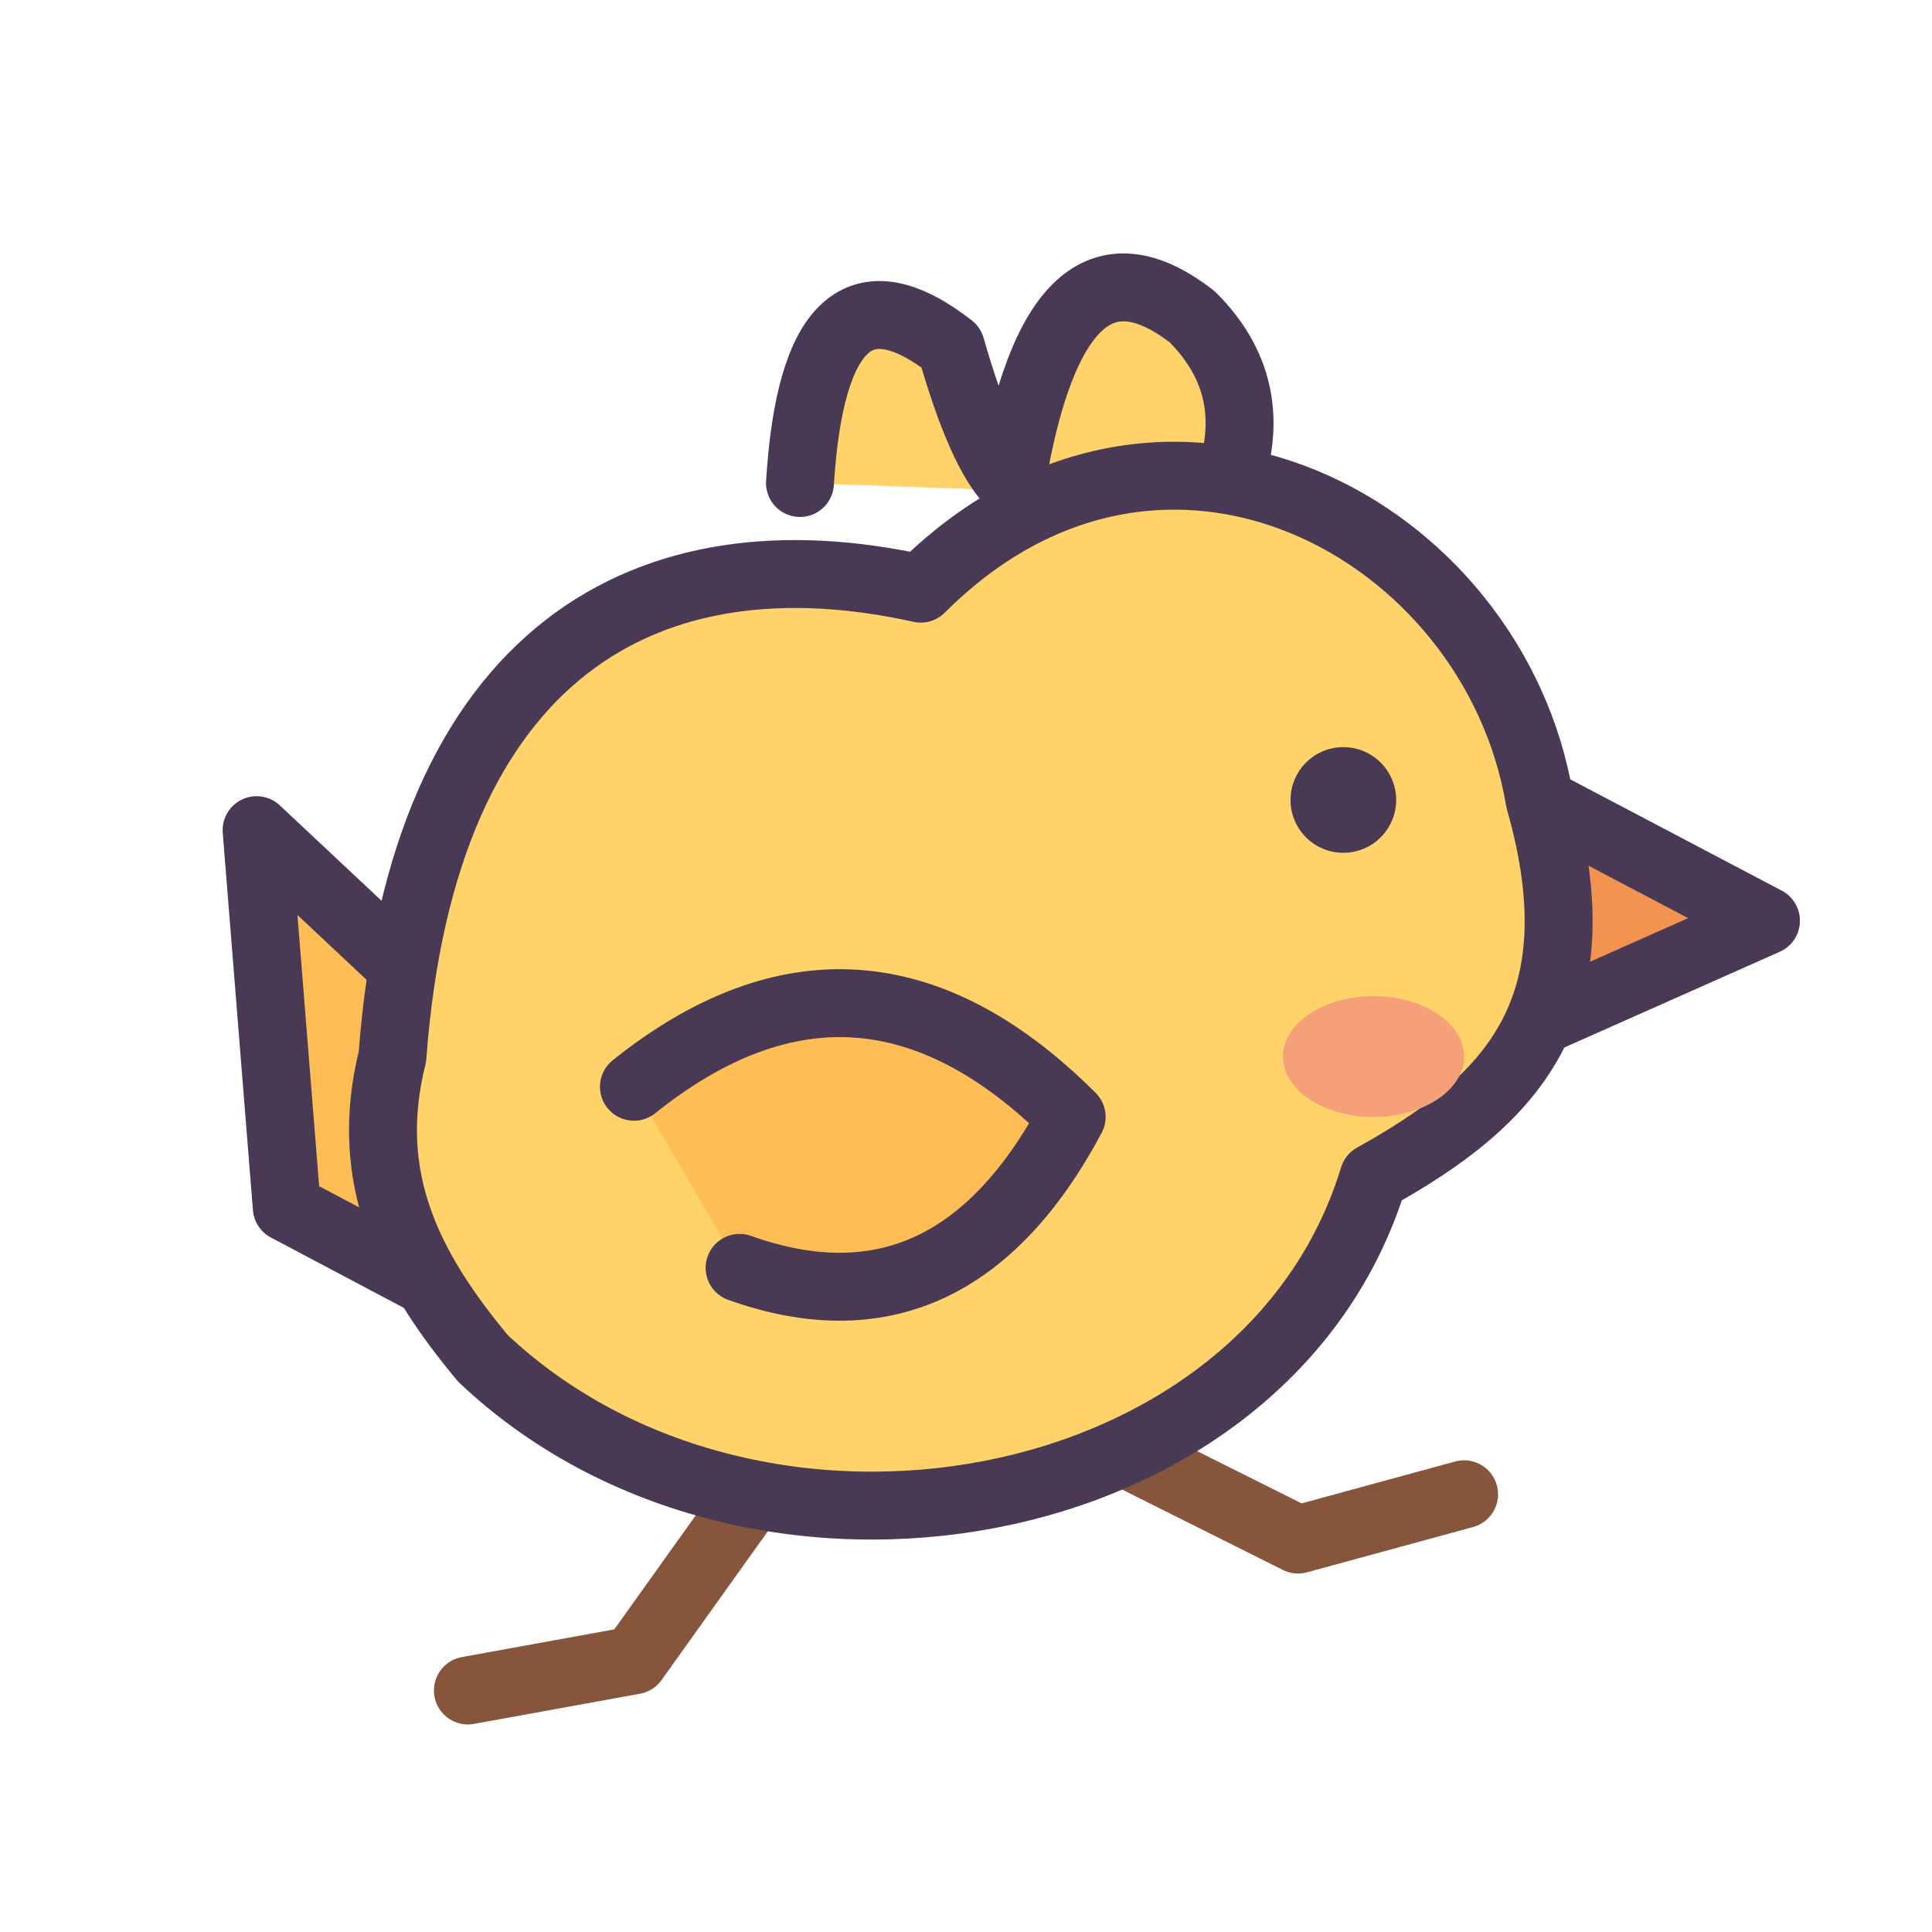
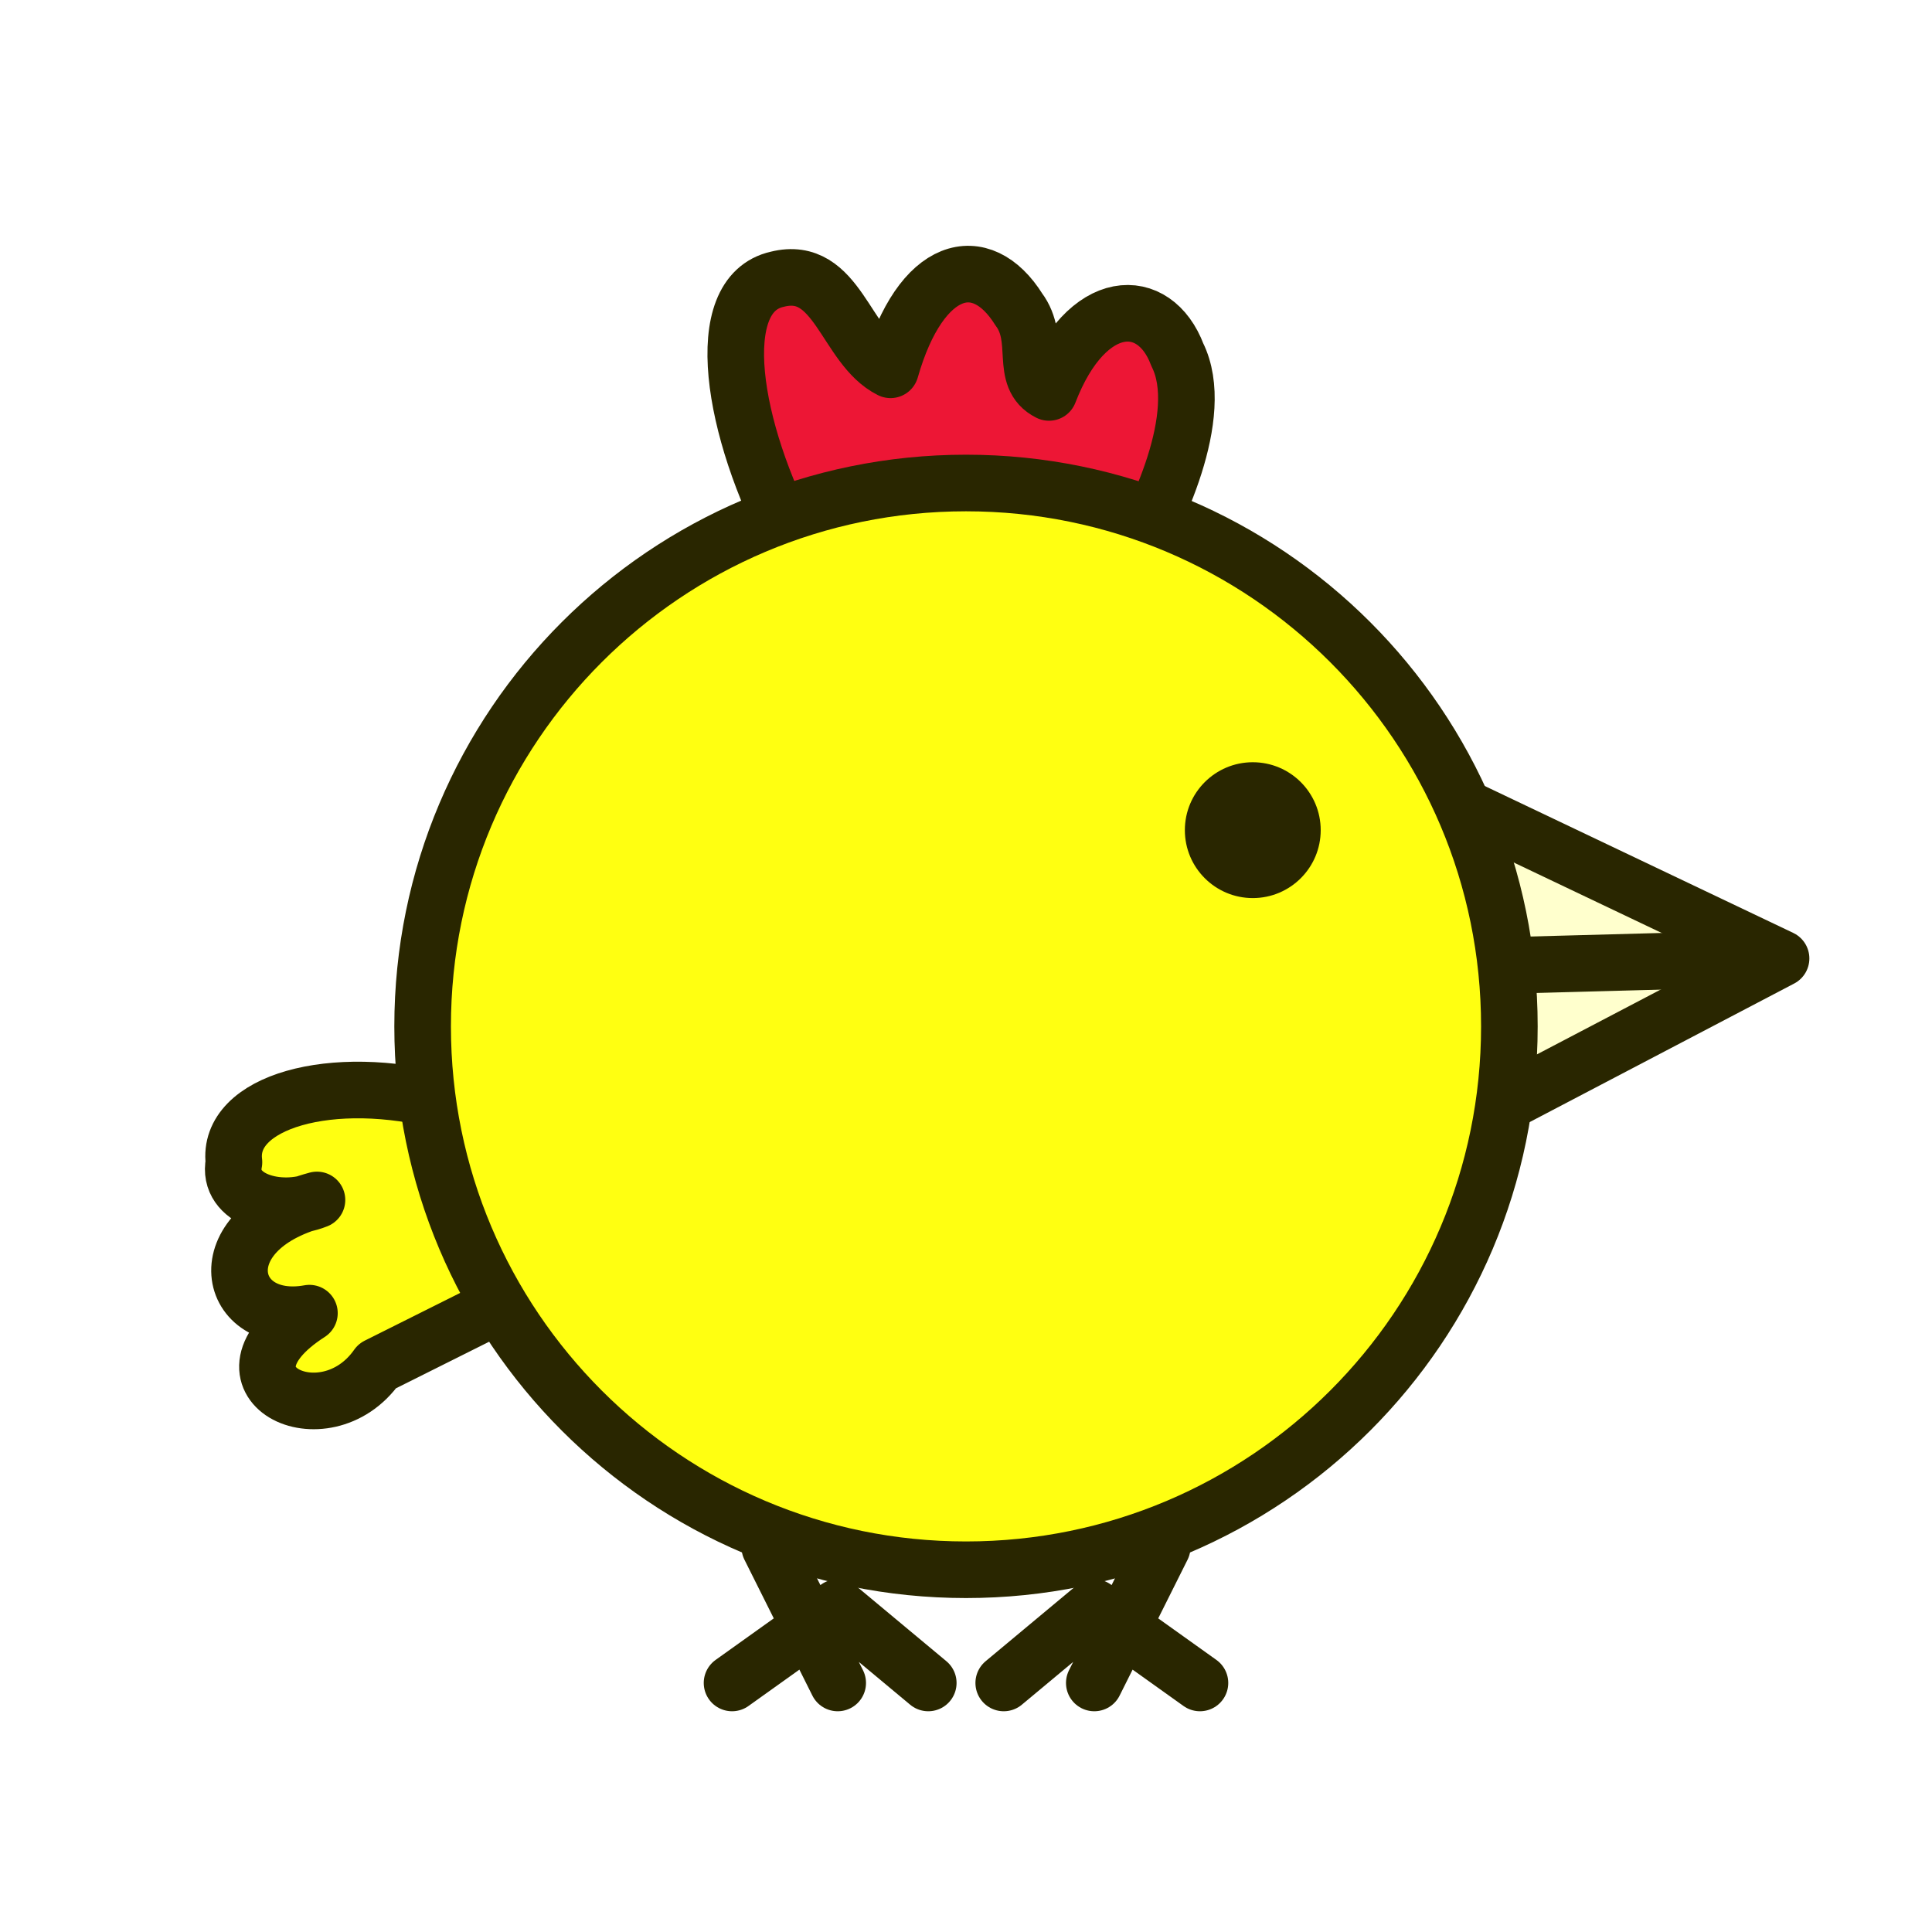
<svg xmlns="http://www.w3.org/2000/svg" width="128" height="128" viewBox="0 0 128 128" fill="none">
-   <g stroke="#493954" stroke-width="4.5" stroke-linecap="round" stroke-linejoin="round">
-     <path d="M52 96 L42 110 L31 112 M74 96 L86 102 L97 99" stroke="#87553B" />
-     <path d="M33 70 L17 55 L19 80 L36 89" fill="#FFBE55" />
-     <path d="M98 51 L117 61 L99 69" fill="#F29450" />
-     <path d="M53 32 Q54 16 63 23 Q65 30 67 32 Q70 14 79 21 Q84 26 81 33" fill="#FFD369" />
-     <path d="M26 70 C28 43 43 35 61 39 C77 23 99 35 102 53 C106 67 100 73 91 78 C84 101 50 107 32 90 C27 84 24 78 26 70Z" fill="#FFD369" />
-     <path d="M42 72 Q57 60 71 74 Q63 89 49 84" fill="#FFBE55" />
-     <circle cx="89" cy="53" r="3.5" fill="#493954" stroke="none" />
-     <ellipse cx="91" cy="70" rx="6" ry="4" fill="#F6A079" stroke="none" />
+   <g transform="translate(0 -2) scale(.5)">
+     <g stroke="#292600" stroke-width="7.5" stroke-linecap="round" stroke-linejoin="round">
+       <path d="M102 209 L111 227 M111 217 l-14 10 M111 217 l12 10 M154 209 L145 227 M145 217 l-12 10 M145 217 l14 10" fill="none" />
+       <g>
+         <path d="M59 150 C44 146 30 150 31 158 C30 163 37 165 42 163 C27 167 30 180 41 178 C27 187 43 195 50 185 L66 177Z" fill="#FFFF11" />
+         <path d="M105 76 C97 61 94 43 103 41 C111 39 112 50 118 53 C122 39 130 37 135 45 C138 49 135 54 139 56 C144 43 153 43 156 51 C160 59 153 73 150 78Z" fill="#ED1635" />
+         <path d="M194 111 L236 131 L194 153Z" fill="#FFFFCD" />
+         <path d="M197 132 L234 131" fill="none" />
+         <circle cx="128" cy="140" r="72" fill="#FFFF11" />
+         <circle cx="166" cy="114" r="9" fill="#292600" stroke="none" />
+       </g>
+     </g>
  </g>
</svg>
